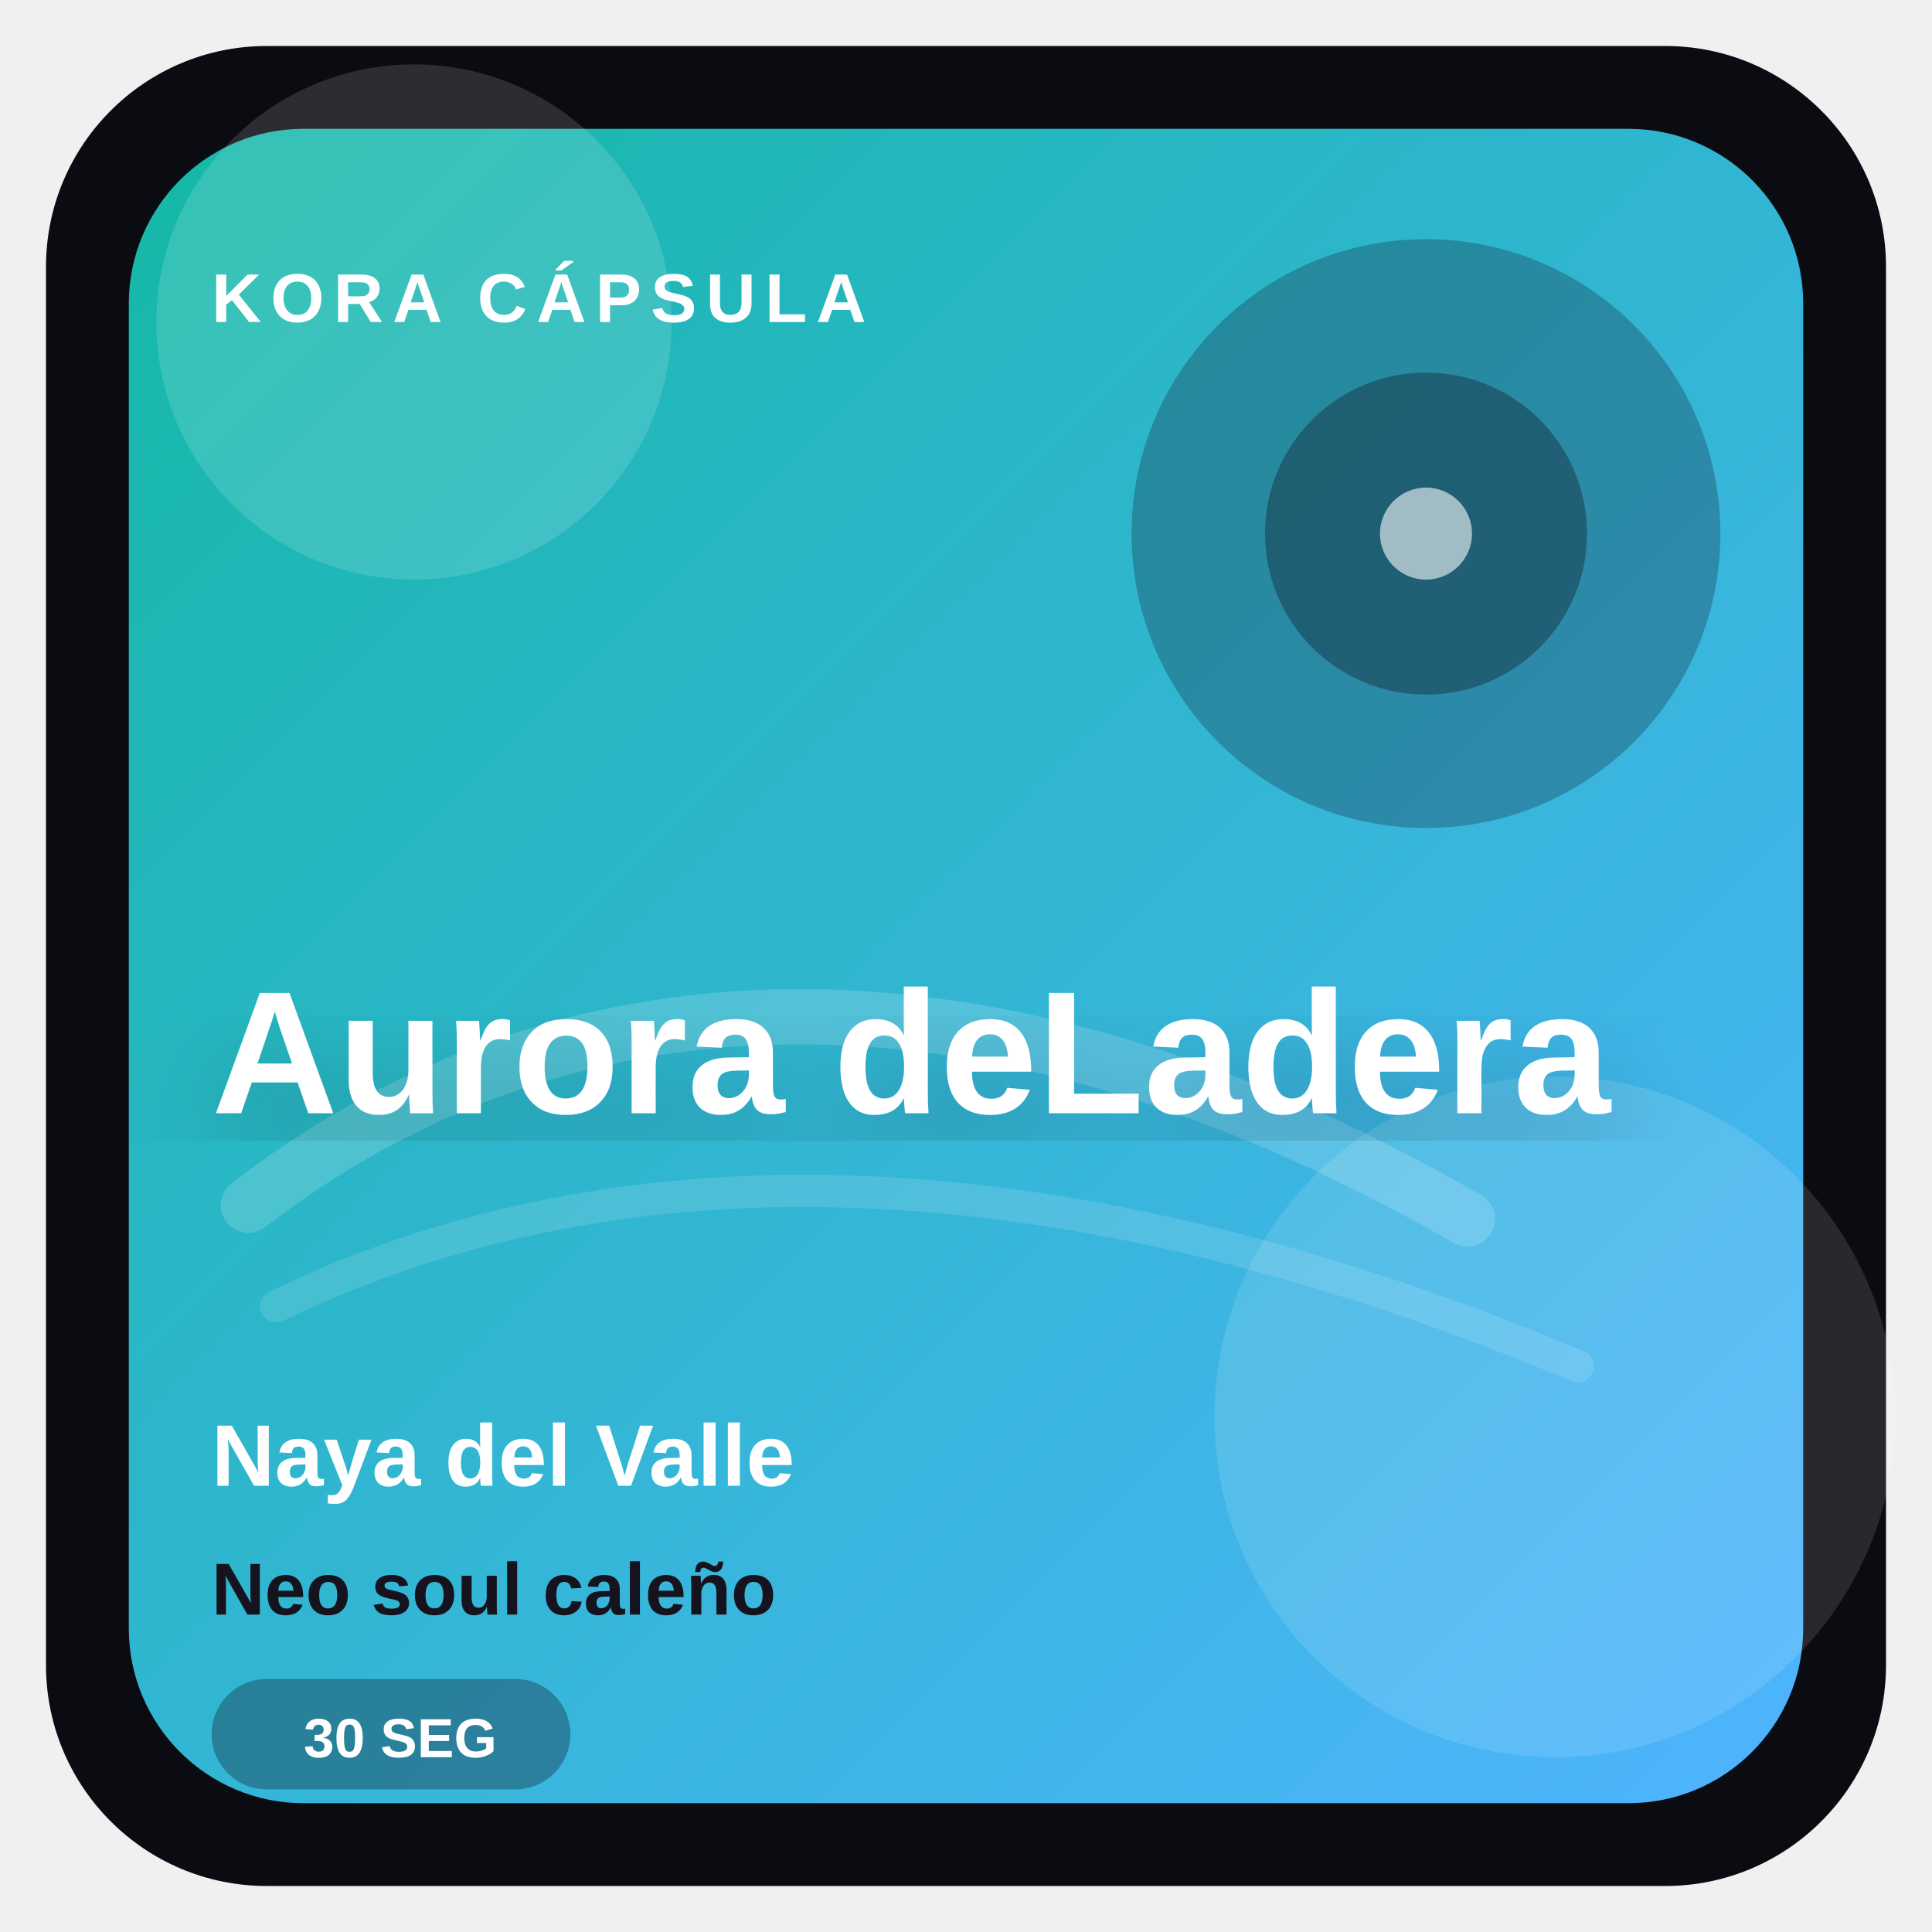
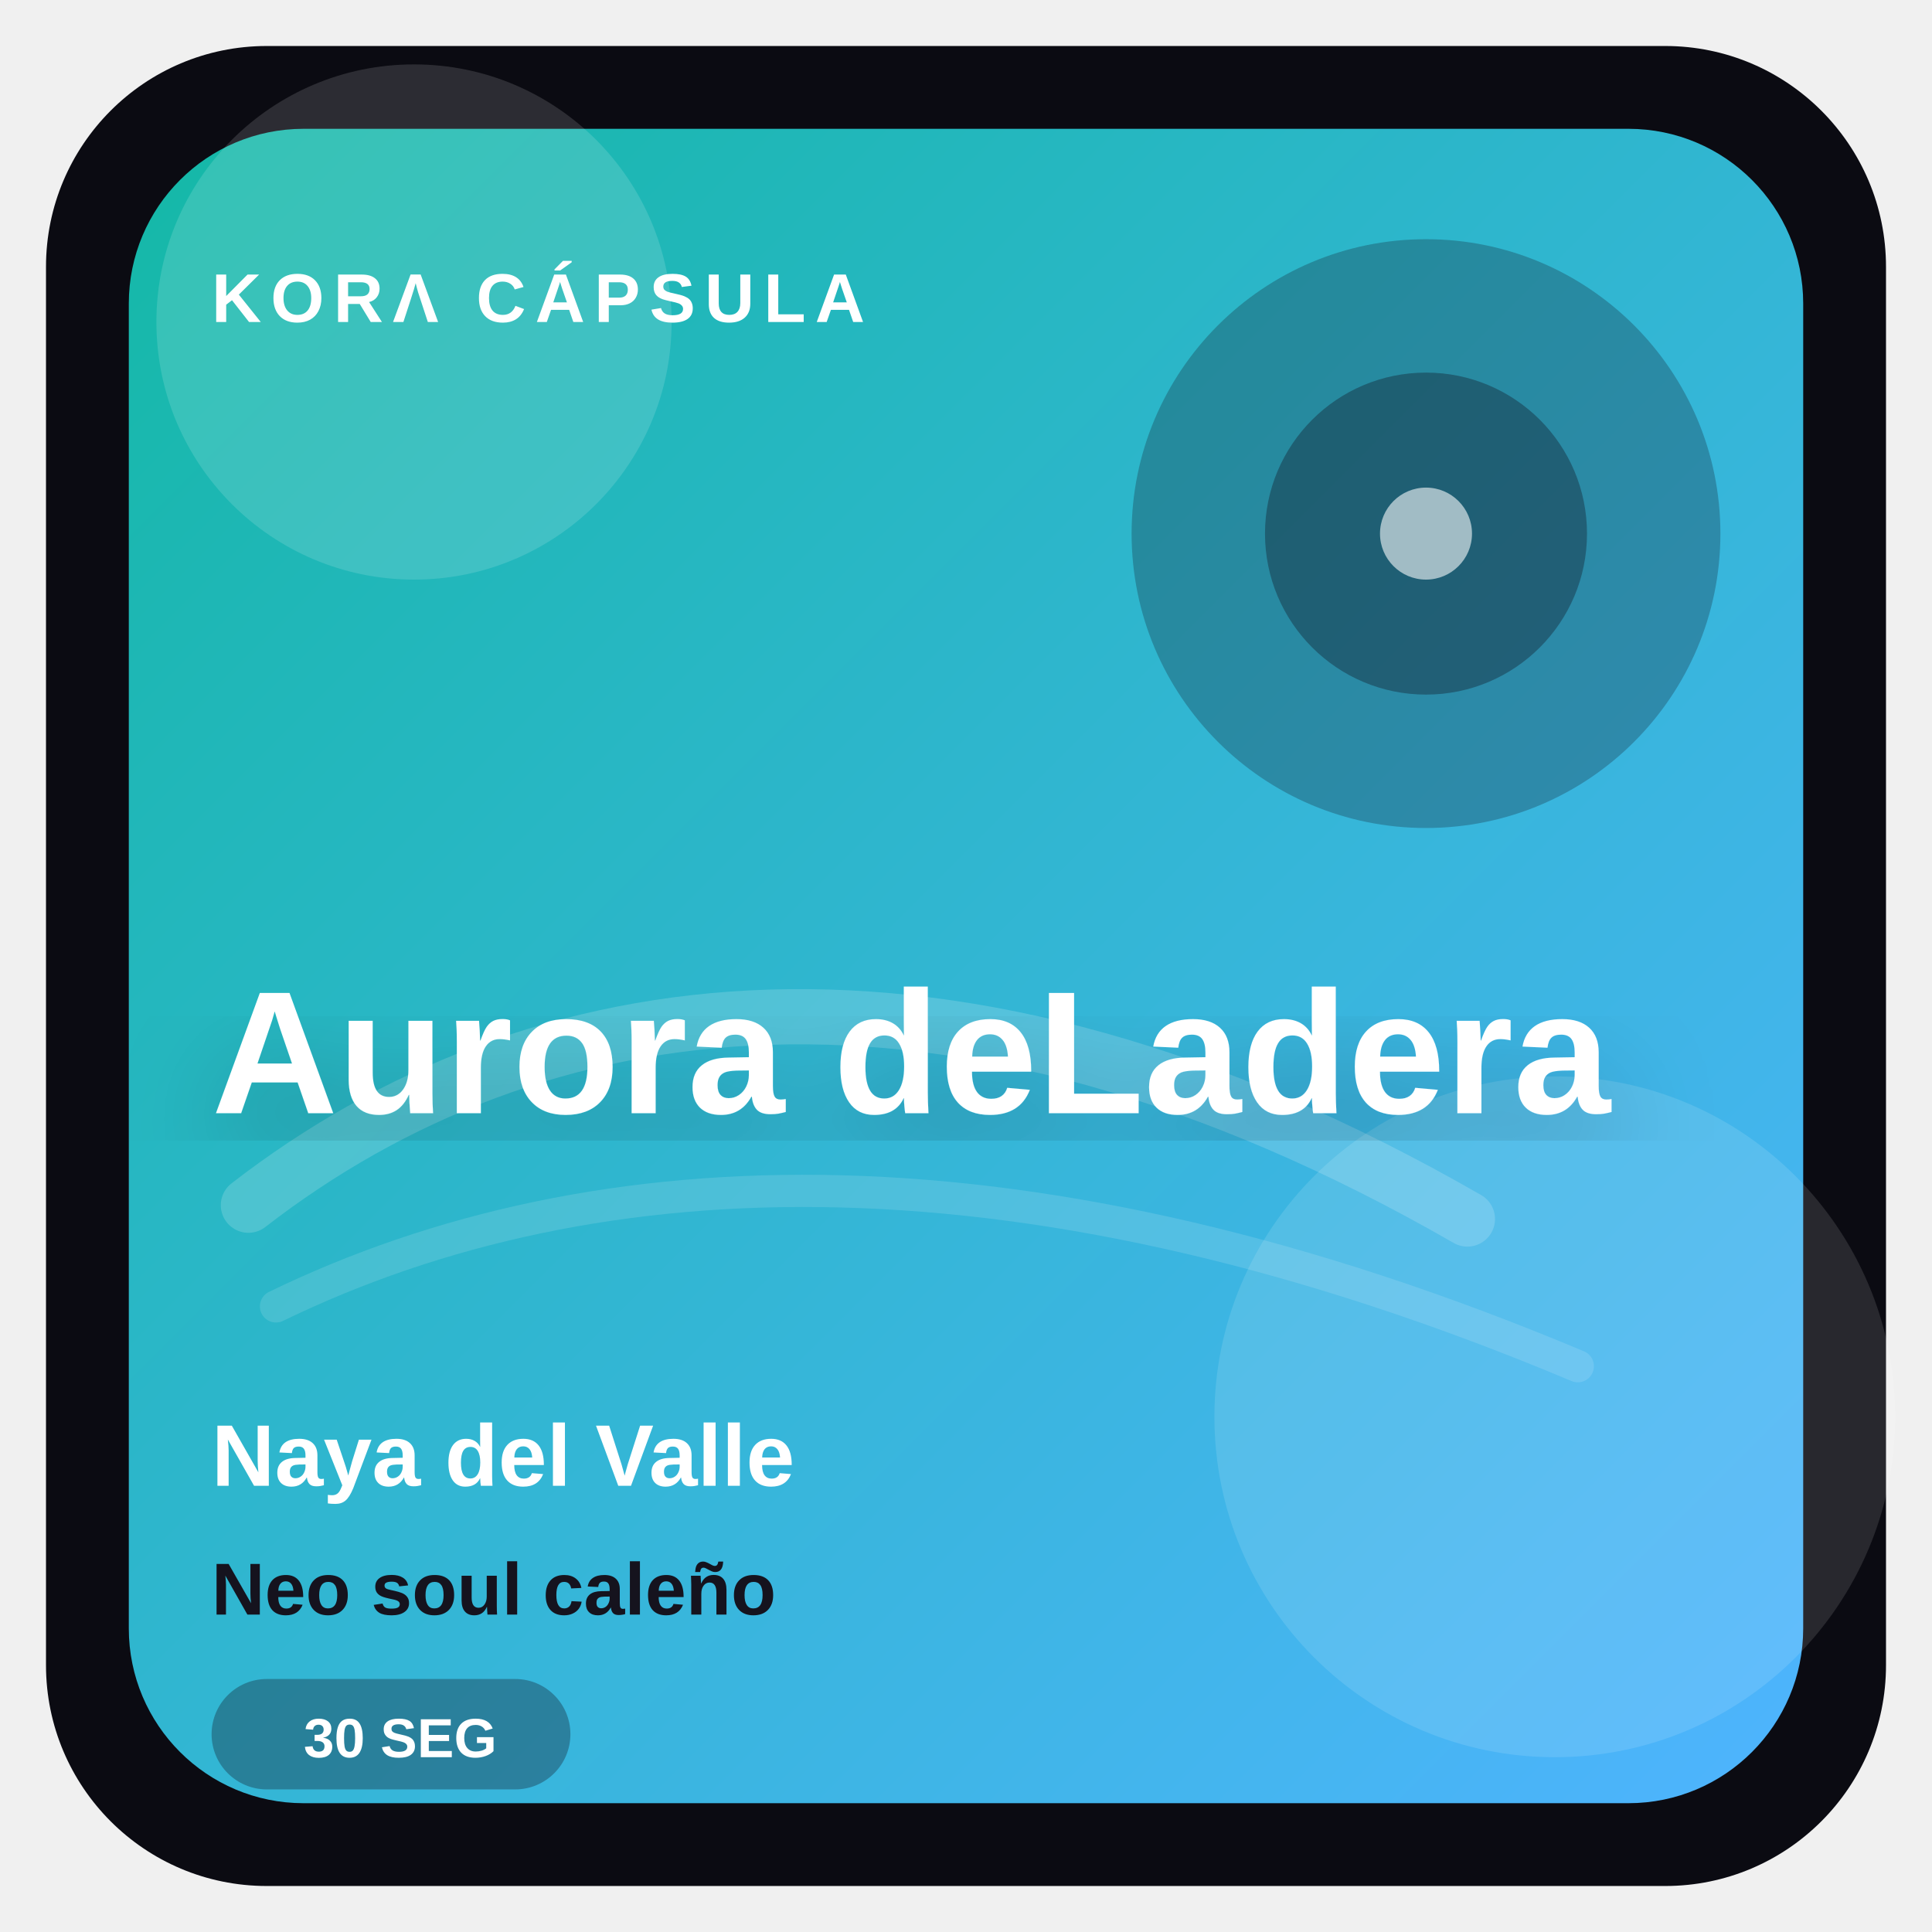
<svg xmlns="http://www.w3.org/2000/svg" viewBox="0 0 420 420" role="img" aria-labelledby="title desc">
  <defs>
    <linearGradient id="g" x1="0" y1="0" x2="1" y2="1">
      <stop offset="0" stop-color="#14b8a6" />
      <stop offset="1" stop-color="#4fb4ff" />
    </linearGradient>
    <filter id="s" x="-20%" y="-20%" width="140%" height="140%">
      <feDropShadow dx="0" dy="12" stdDeviation="12" flood-color="#08070d" flood-opacity="0.28" />
    </filter>
  </defs>
  <rect x="10" y="10" width="400" height="400" rx="48" fill="#0b0b12" />
  <rect x="28" y="28" width="364" height="364" rx="38" fill="url(#g)" />
  <circle cx="310" cy="116" r="64" fill="#111827" opacity="0.28" />
  <circle cx="310" cy="116" r="35" fill="#111827" opacity="0.38" />
  <circle cx="310" cy="116" r="10" fill="#fff" opacity="0.58" />
  <circle cx="90" cy="70" r="56" fill="#fff" opacity="0.14" />
  <circle cx="338" cy="308" r="74" fill="#fff" opacity="0.12" />
  <path d="M54 262c62-48 152-62 265 3" fill="none" stroke="#fff" stroke-width="12" stroke-linecap="round" opacity="0.17" />
  <path d="M60 284c70-34 164-37 283 13" fill="none" stroke="#fff" stroke-width="7" stroke-linecap="round" opacity="0.13" />
-   <text x="46" y="70" fill="#fff" font-family="Arial, sans-serif" font-size="15" font-weight="800" letter-spacing="2">KORA CÁPSULA</text>
+   <text x="46" y="70" fill="#fff" font-family="Arial, sans-serif" font-size="15" font-weight="800" letter-spacing="2">KORΛ CÁPSULA</text>
  <text x="46" y="242" fill="#fff" font-family="Arial, sans-serif" font-size="38" font-weight="900" filter="url(#s)">
    <tspan x="46" dy="0">Aurora de
Ladera</tspan>
  </text>
  <text x="46" y="323" fill="#fff" font-family="Arial, sans-serif" font-size="19" font-weight="800">Naya del Valle</text>
  <text x="46" y="351" fill="#15131e" font-family="Arial, sans-serif" font-size="16" font-weight="700">Neo soul caleño</text>
  <rect x="46" y="365" width="78" height="24" rx="12" fill="#111827" opacity="0.34" />
  <text x="66" y="382" fill="#fff" font-family="Arial, sans-serif" font-size="12" font-weight="900">30 SEG</text>
</svg>
